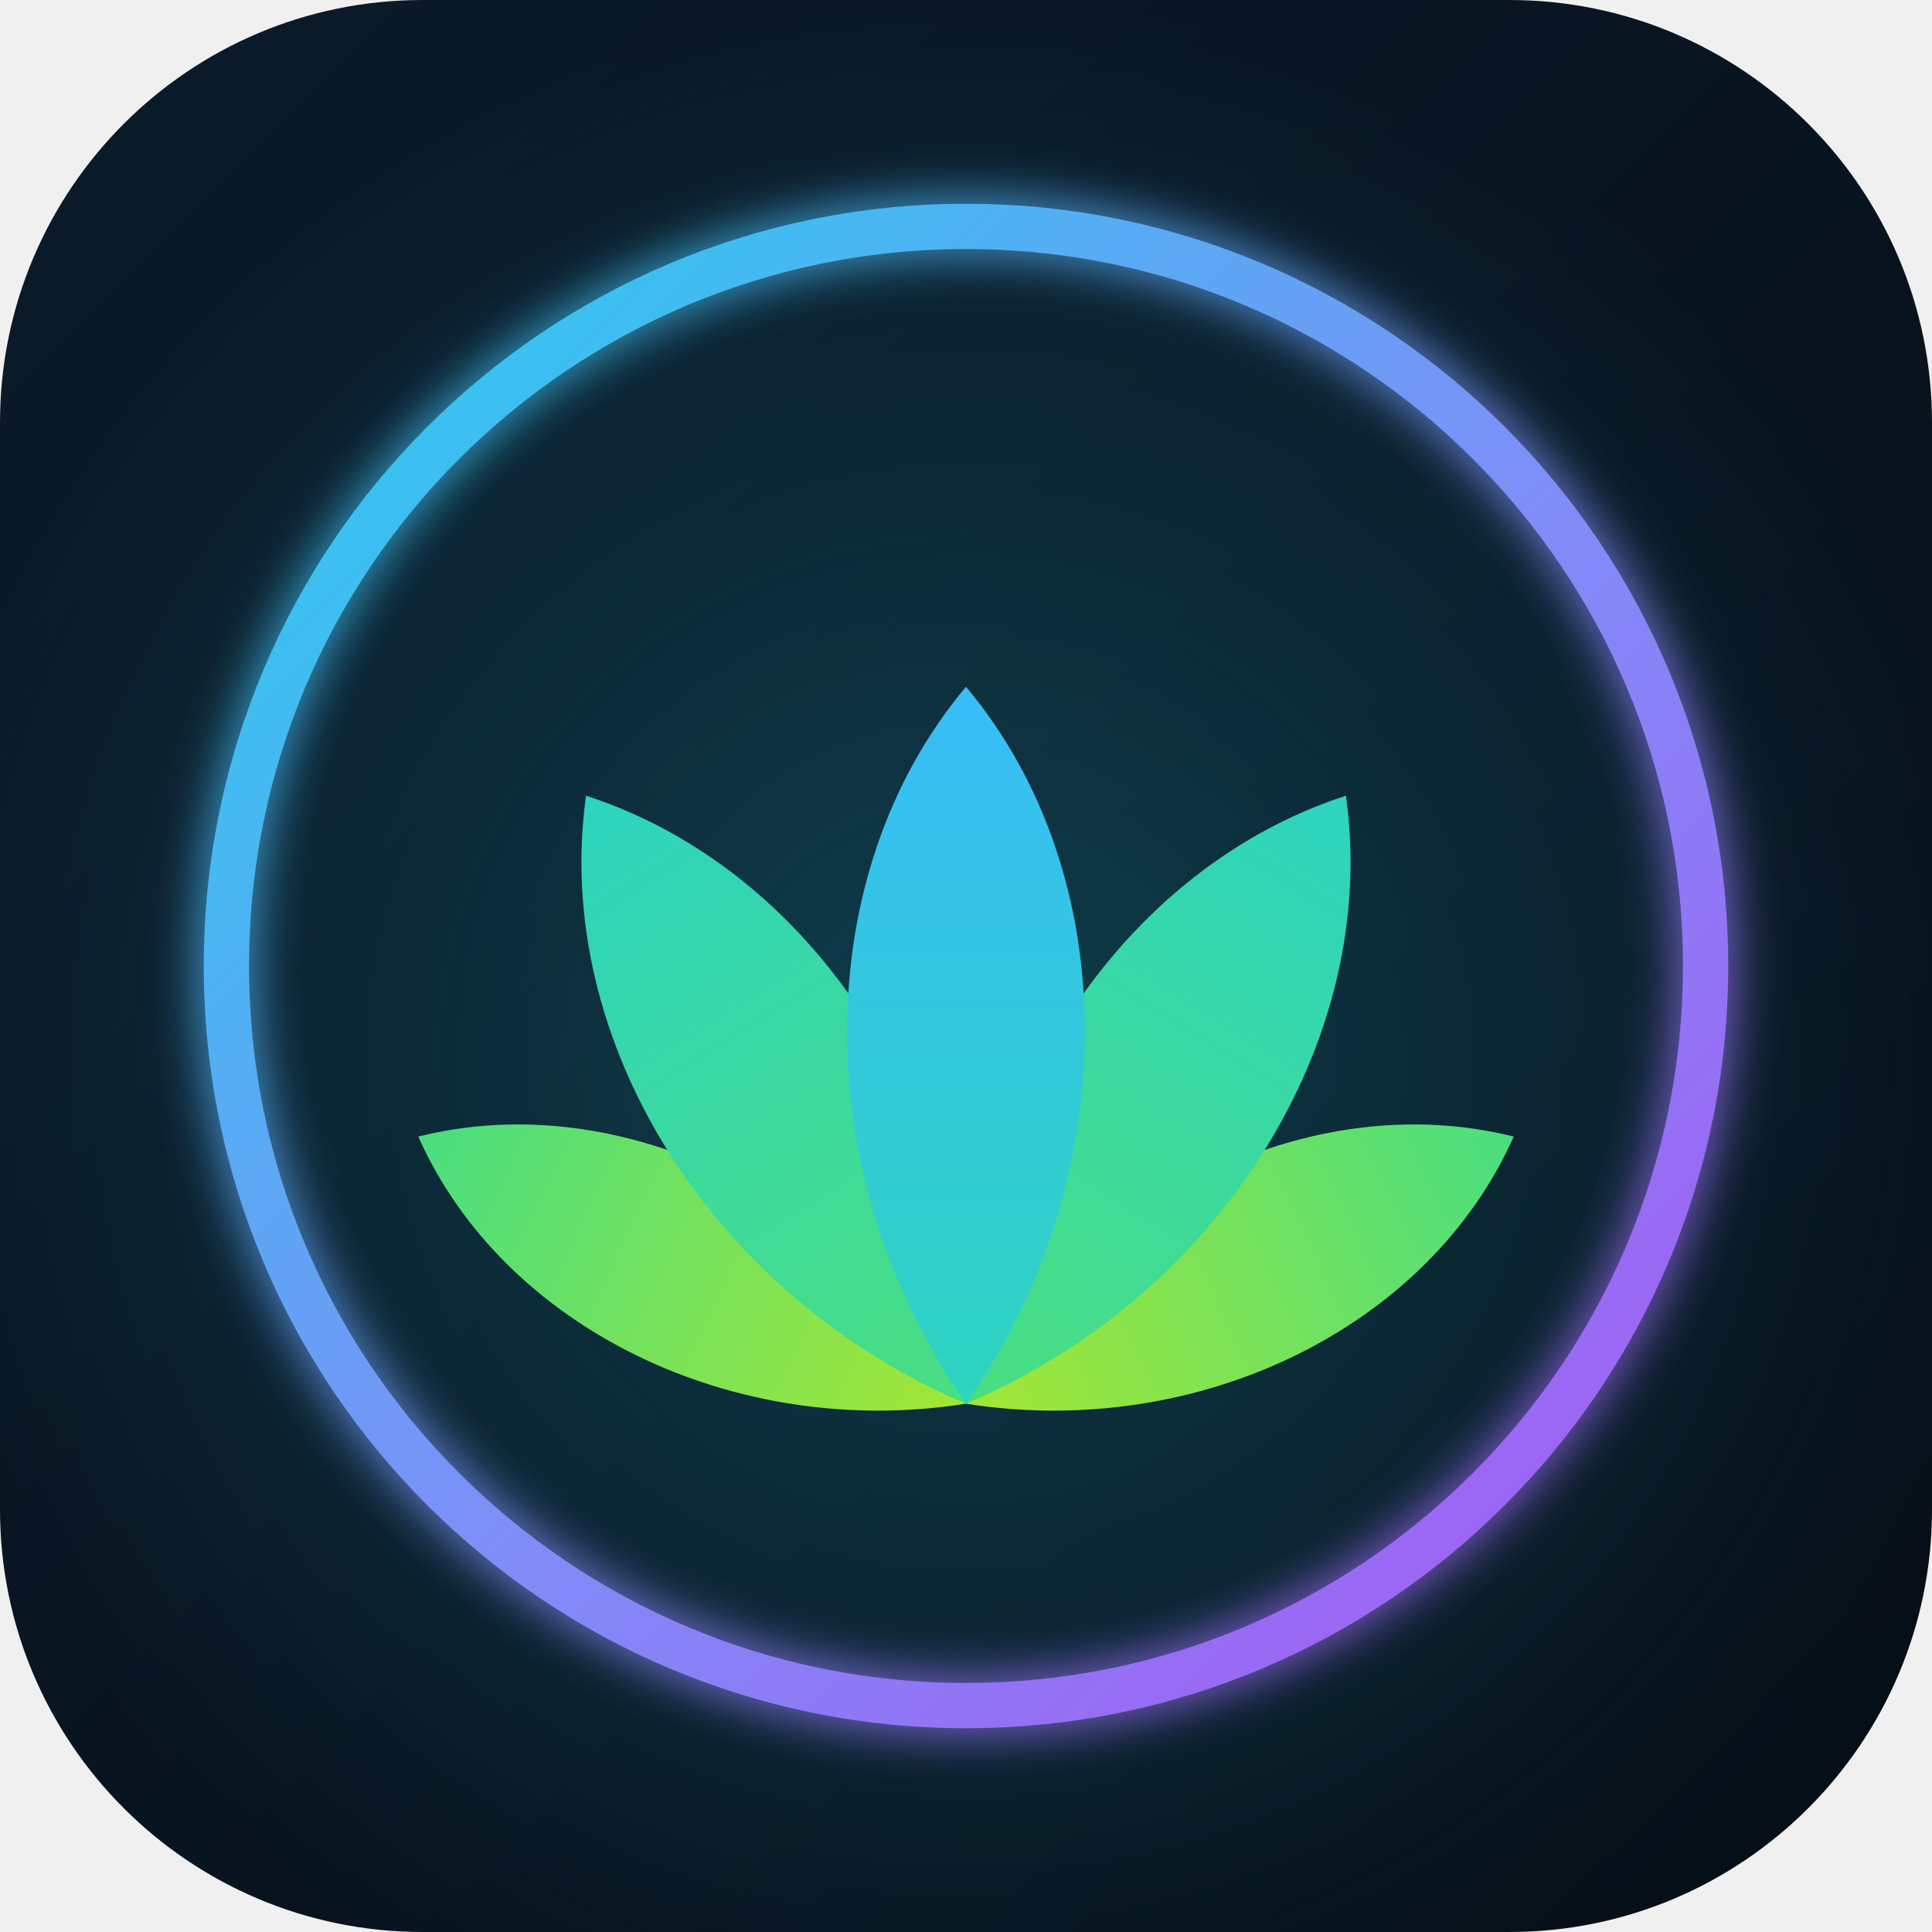
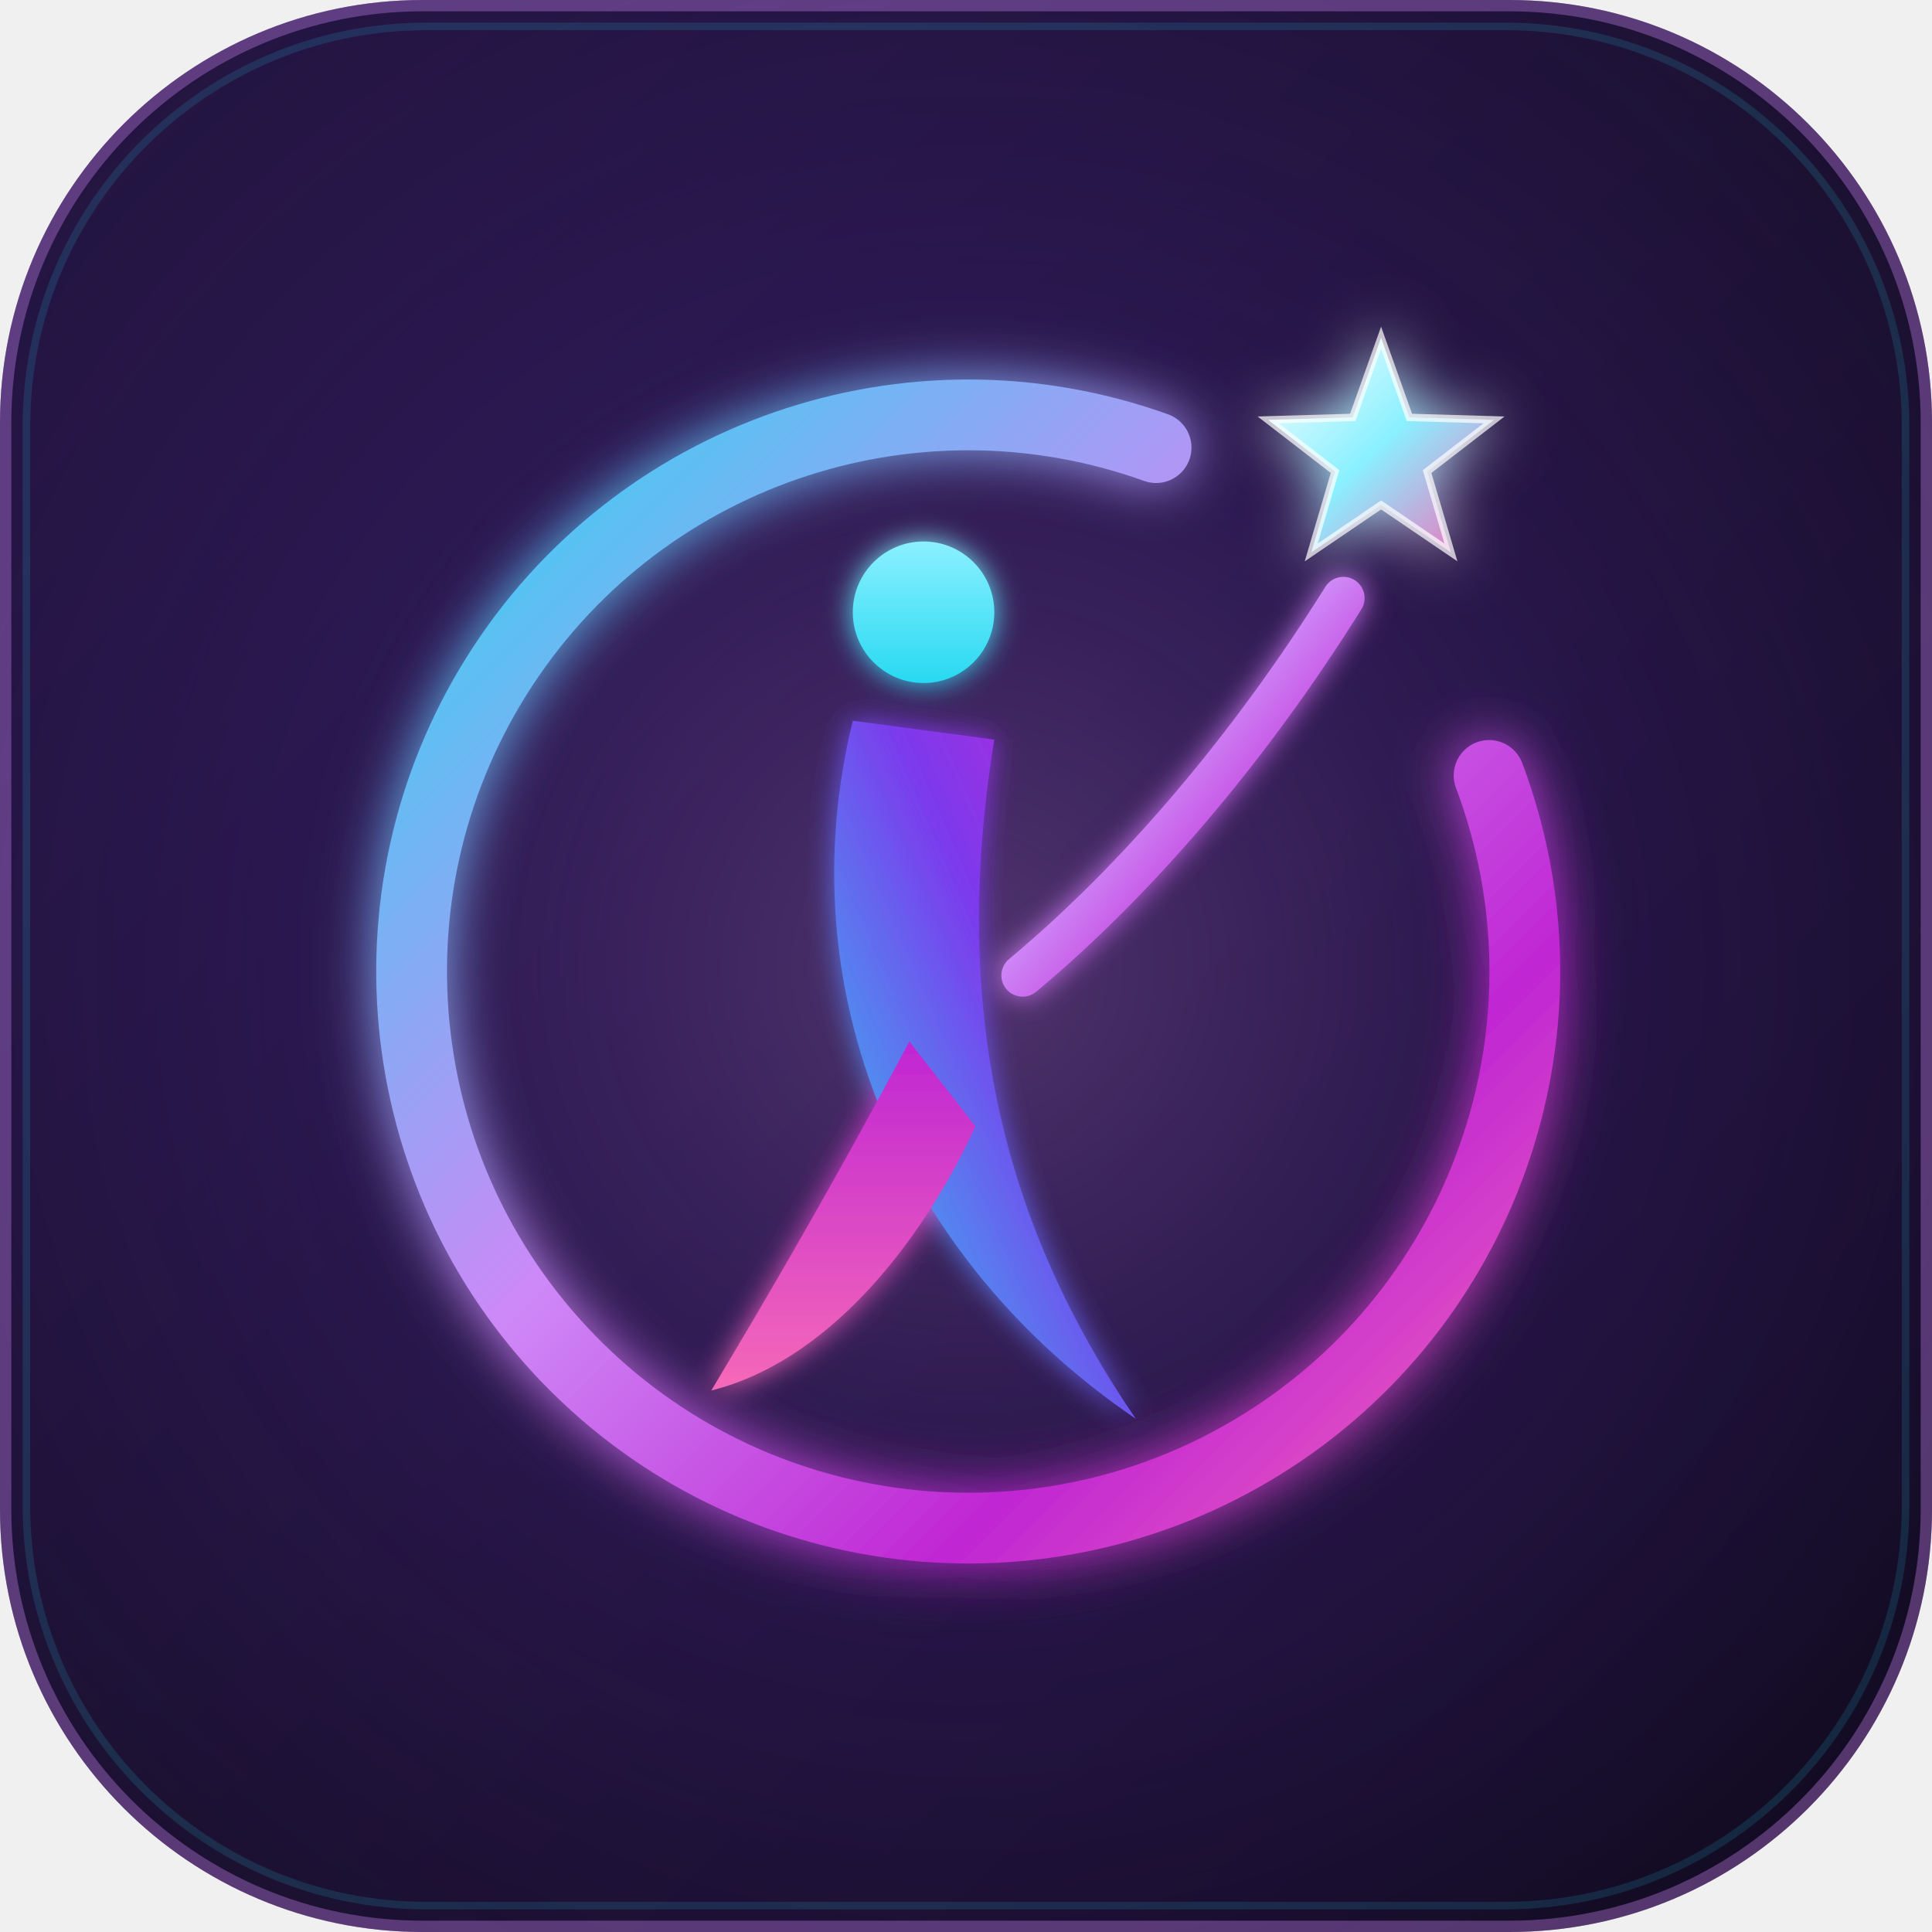
<svg xmlns="http://www.w3.org/2000/svg" viewBox="0 0 512 512">
  <defs>
-     <linearGradient id="lbg" x1="0" y1="0" x2="1" y2="1">
-       <stop offset="0" stop-color="#0B1B2A" />
-       <stop offset="1" stop-color="#060D16" />
+     <linearGradient id="tileBg" x1="0" y1="0" x2="1" y2="1">
+       <stop offset="0" stop-color="#241543" />
+       <stop offset="0.55" stop-color="#1A102F" />
+       <stop offset="1" stop-color="#100A1F" />
    </linearGradient>
-     <linearGradient id="lring" x1="0" y1="0" x2="1" y2="1">
-       <stop offset="0" stop-color="#22D3EE" />
-       <stop offset="0.55" stop-color="#818CF8" />
-       <stop offset="1" stop-color="#A855F2" />
+     <radialGradient id="halo" cx="0.5" cy="0.5" r="0.62">
+       <stop offset="0" stop-color="#CE88F7" stop-opacity="0.30" />
+       <stop offset="0.55" stop-color="#7C3AED" stop-opacity="0.13" />
+       <stop offset="1" stop-color="#7C3AED" stop-opacity="0" />
+     </radialGradient>
+     <linearGradient id="orbit" x1="0" y1="0" x2="1" y2="1">
+       <stop offset="0" stop-color="#28D9F1" />
+       <stop offset="0.45" stop-color="#CE88F7" />
+       <stop offset="0.75" stop-color="#C026D3" />
+       <stop offset="1" stop-color="#F569B8" />
    </linearGradient>
-     <linearGradient id="gCenter" x1="0" y1="1" x2="0" y2="0">
-       <stop offset="0" stop-color="#2DD4BF" />
-       <stop offset="1" stop-color="#38BDF8" />
+     <linearGradient id="blade" x1="0" y1="1" x2="1" y2="0">
+       <stop offset="0" stop-color="#28D9F1" />
+       <stop offset="0.6" stop-color="#7C3AED" />
+       <stop offset="1" stop-color="#C026D3" />
    </linearGradient>
-     <linearGradient id="gInner" x1="0" y1="1" x2="0" y2="0">
-       <stop offset="0" stop-color="#4ADE80" />
-       <stop offset="1" stop-color="#2DD4BF" />
+     <linearGradient id="leg" x1="0" y1="0" x2="0" y2="1">
+       <stop offset="0" stop-color="#C026D3" />
+       <stop offset="1" stop-color="#F569B8" />
    </linearGradient>
-     <linearGradient id="gOuter" x1="0" y1="1" x2="0" y2="0">
-       <stop offset="0" stop-color="#A3E635" />
-       <stop offset="1" stop-color="#4ADE80" />
+     <linearGradient id="headG" x1="0" y1="0" x2="0" y2="1">
+       <stop offset="0" stop-color="#8AF0FF" />
+       <stop offset="1" stop-color="#28D9F1" />
    </linearGradient>
-     <radialGradient id="lhalo" cx="0.5" cy="0.55" r="0.55">
-       <stop offset="0" stop-color="#22D3EE" stop-opacity="0.22" />
-       <stop offset="1" stop-color="#22D3EE" stop-opacity="0" />
-     </radialGradient>
-     <filter id="lringGlow" x="-30%" y="-30%" width="160%" height="160%">
-       <feGaussianBlur stdDeviation="7" result="b" />
+     <linearGradient id="starG" x1="0" y1="0" x2="1" y2="1">
+       <stop offset="0" stop-color="#FFFFFF" />
+       <stop offset="0.5" stop-color="#8AF0FF" />
+       <stop offset="1" stop-color="#F569B8" />
+     </linearGradient>
+     <filter id="neon" x="-40%" y="-40%" width="180%" height="180%">
+       <feGaussianBlur stdDeviation="6" result="b" />
      <feMerge>
        <feMergeNode in="b" />
        <feMergeNode in="SourceGraphic" />
      </feMerge>
    </filter>
-     <path id="petal" d="M 0 0 C -42 -60, -42 -140, 0 -190 C 42 -140, 42 -60, 0 0 Z" />
+     <filter id="neonSoft" x="-50%" y="-50%" width="200%" height="200%">
+       <feGaussianBlur stdDeviation="3" result="b" />
+       <feMerge>
+         <feMergeNode in="b" />
+         <feMergeNode in="SourceGraphic" />
+       </feMerge>
+     </filter>
+     <path id="star" d="M0,-24 L5.72,-7.91 L22.81,-7.41 L9.29,3.02 L14.10,19.35 L0,9.76 L-14.10,19.35 L-9.29,3.02 L-22.81,-7.41 L-5.72,-7.91 Z" />
+     <g id="mark">
+       <path d="M 366.9 189.6 A 118 118 0 1 1 296.3 120.1" fill="none" stroke="url(#orbit)" stroke-width="15" stroke-linecap="round" filter="url(#neon)" />
+       <circle cx="247" cy="155" r="15" fill="url(#headG)" filter="url(#neonSoft)" />
+       <g filter="url(#neonSoft)">
+         <path d="M 232 178 C 218 235, 242 292, 292 326 C 266 288, 252 243, 262 182 Z" fill="url(#blade)" />
+         <path d="M 244 246 C 228 276, 214 300, 202 320 C 226 314, 246 290, 258 264 Z" fill="url(#leg)" />
+       </g>
+       <path d="M 268 232 C 292 212, 316 184, 336 152" fill="none" stroke="url(#orbit)" stroke-width="9" stroke-linecap="round" filter="url(#neonSoft)" />
+       <g transform="translate(344 122) scale(1.05)" filter="url(#neon)">
+         <use href="#star" fill="url(#starG)" />
+         <use href="#star" fill="none" stroke="#FFFFFF" stroke-opacity="0.7" stroke-width="1.5" />
+       </g>
+     </g>
  </defs>
-   <rect width="512" height="512" rx="112" fill="url(#lbg)" />
-   <rect width="512" height="512" rx="112" fill="url(#lhalo)" />
-   <circle cx="256" cy="256" r="196" fill="none" stroke="url(#lring)" stroke-width="12" filter="url(#lringGlow)" />
-   <g transform="translate(256,372)">
-     <use href="#petal" transform="rotate(-64) scale(0.85)" fill="url(#gOuter)" />
-     <use href="#petal" transform="rotate(64) scale(0.85)" fill="url(#gOuter)" />
-     <use href="#petal" transform="rotate(-32)" fill="url(#gInner)" />
-     <use href="#petal" transform="rotate(32)" fill="url(#gInner)" />
-     <use href="#petal" fill="url(#gCenter)" />
+   <rect width="512" height="512" rx="112" fill="url(#tileBg)" />
+   <rect width="512" height="512" rx="112" fill="url(#halo)" />
+   <rect x="1.5" y="1.5" width="509" height="509" rx="110.5" fill="none" stroke="#CE88F7" stroke-opacity="0.35" stroke-width="3" />
+   <rect x="7" y="7" width="498" height="498" rx="106" fill="none" stroke="#28D9F1" stroke-opacity="0.14" stroke-width="2" />
+   <g transform="translate(0,26) translate(256,230) scale(1.25) translate(-256,-230)">
+     <use href="#mark" />
  </g>
</svg>
